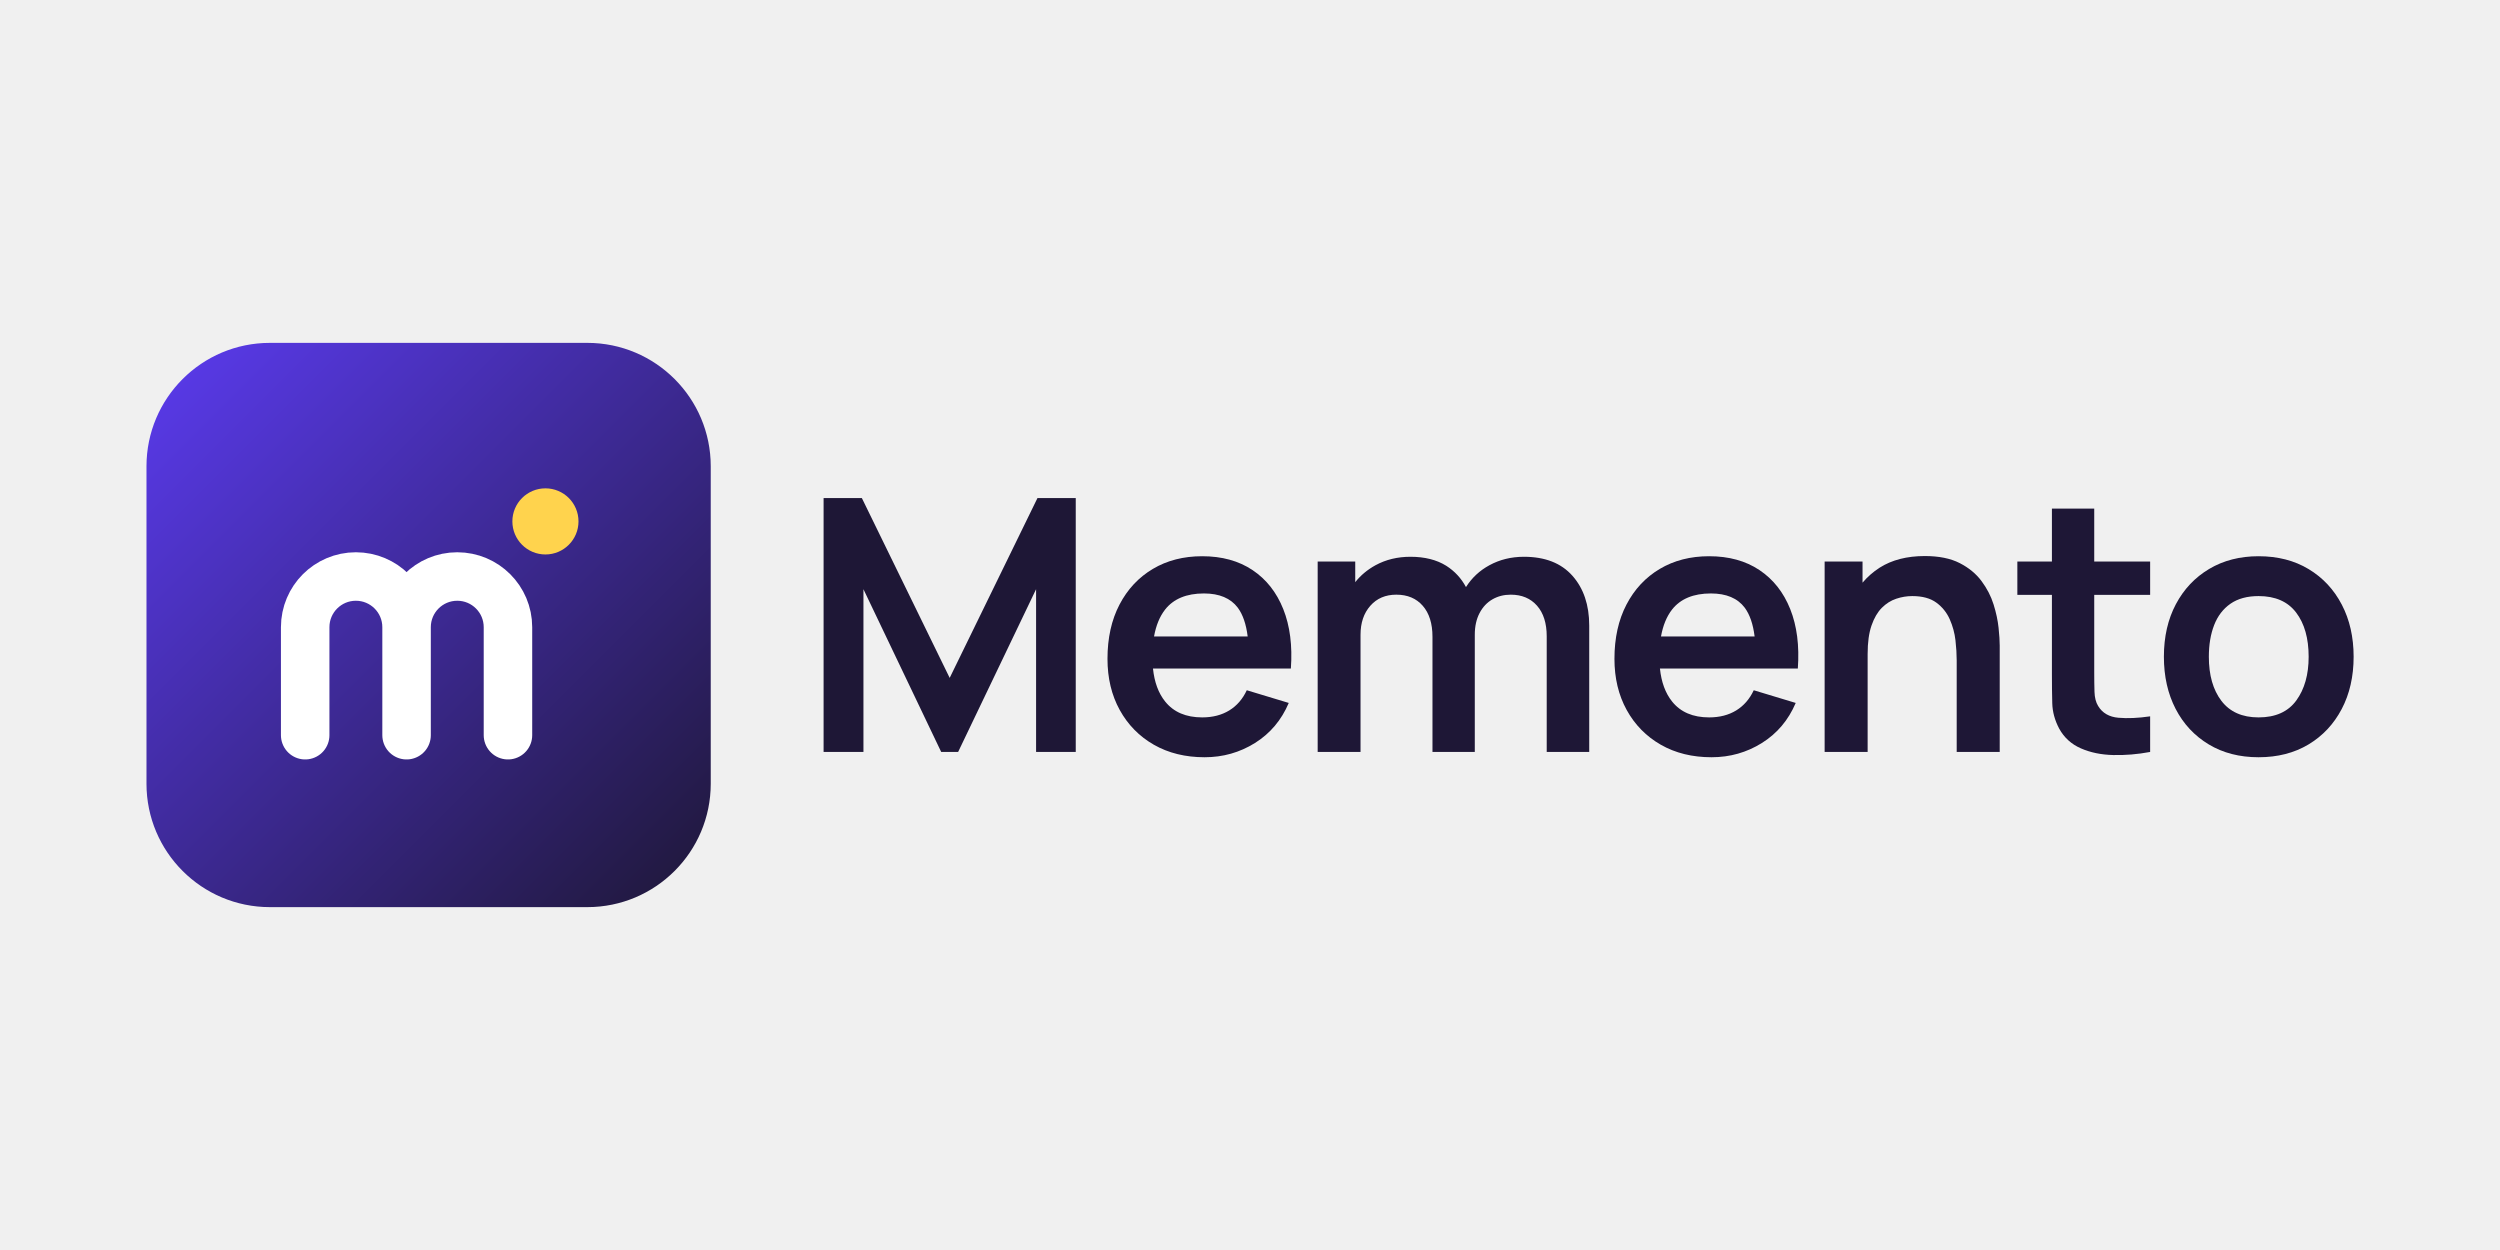
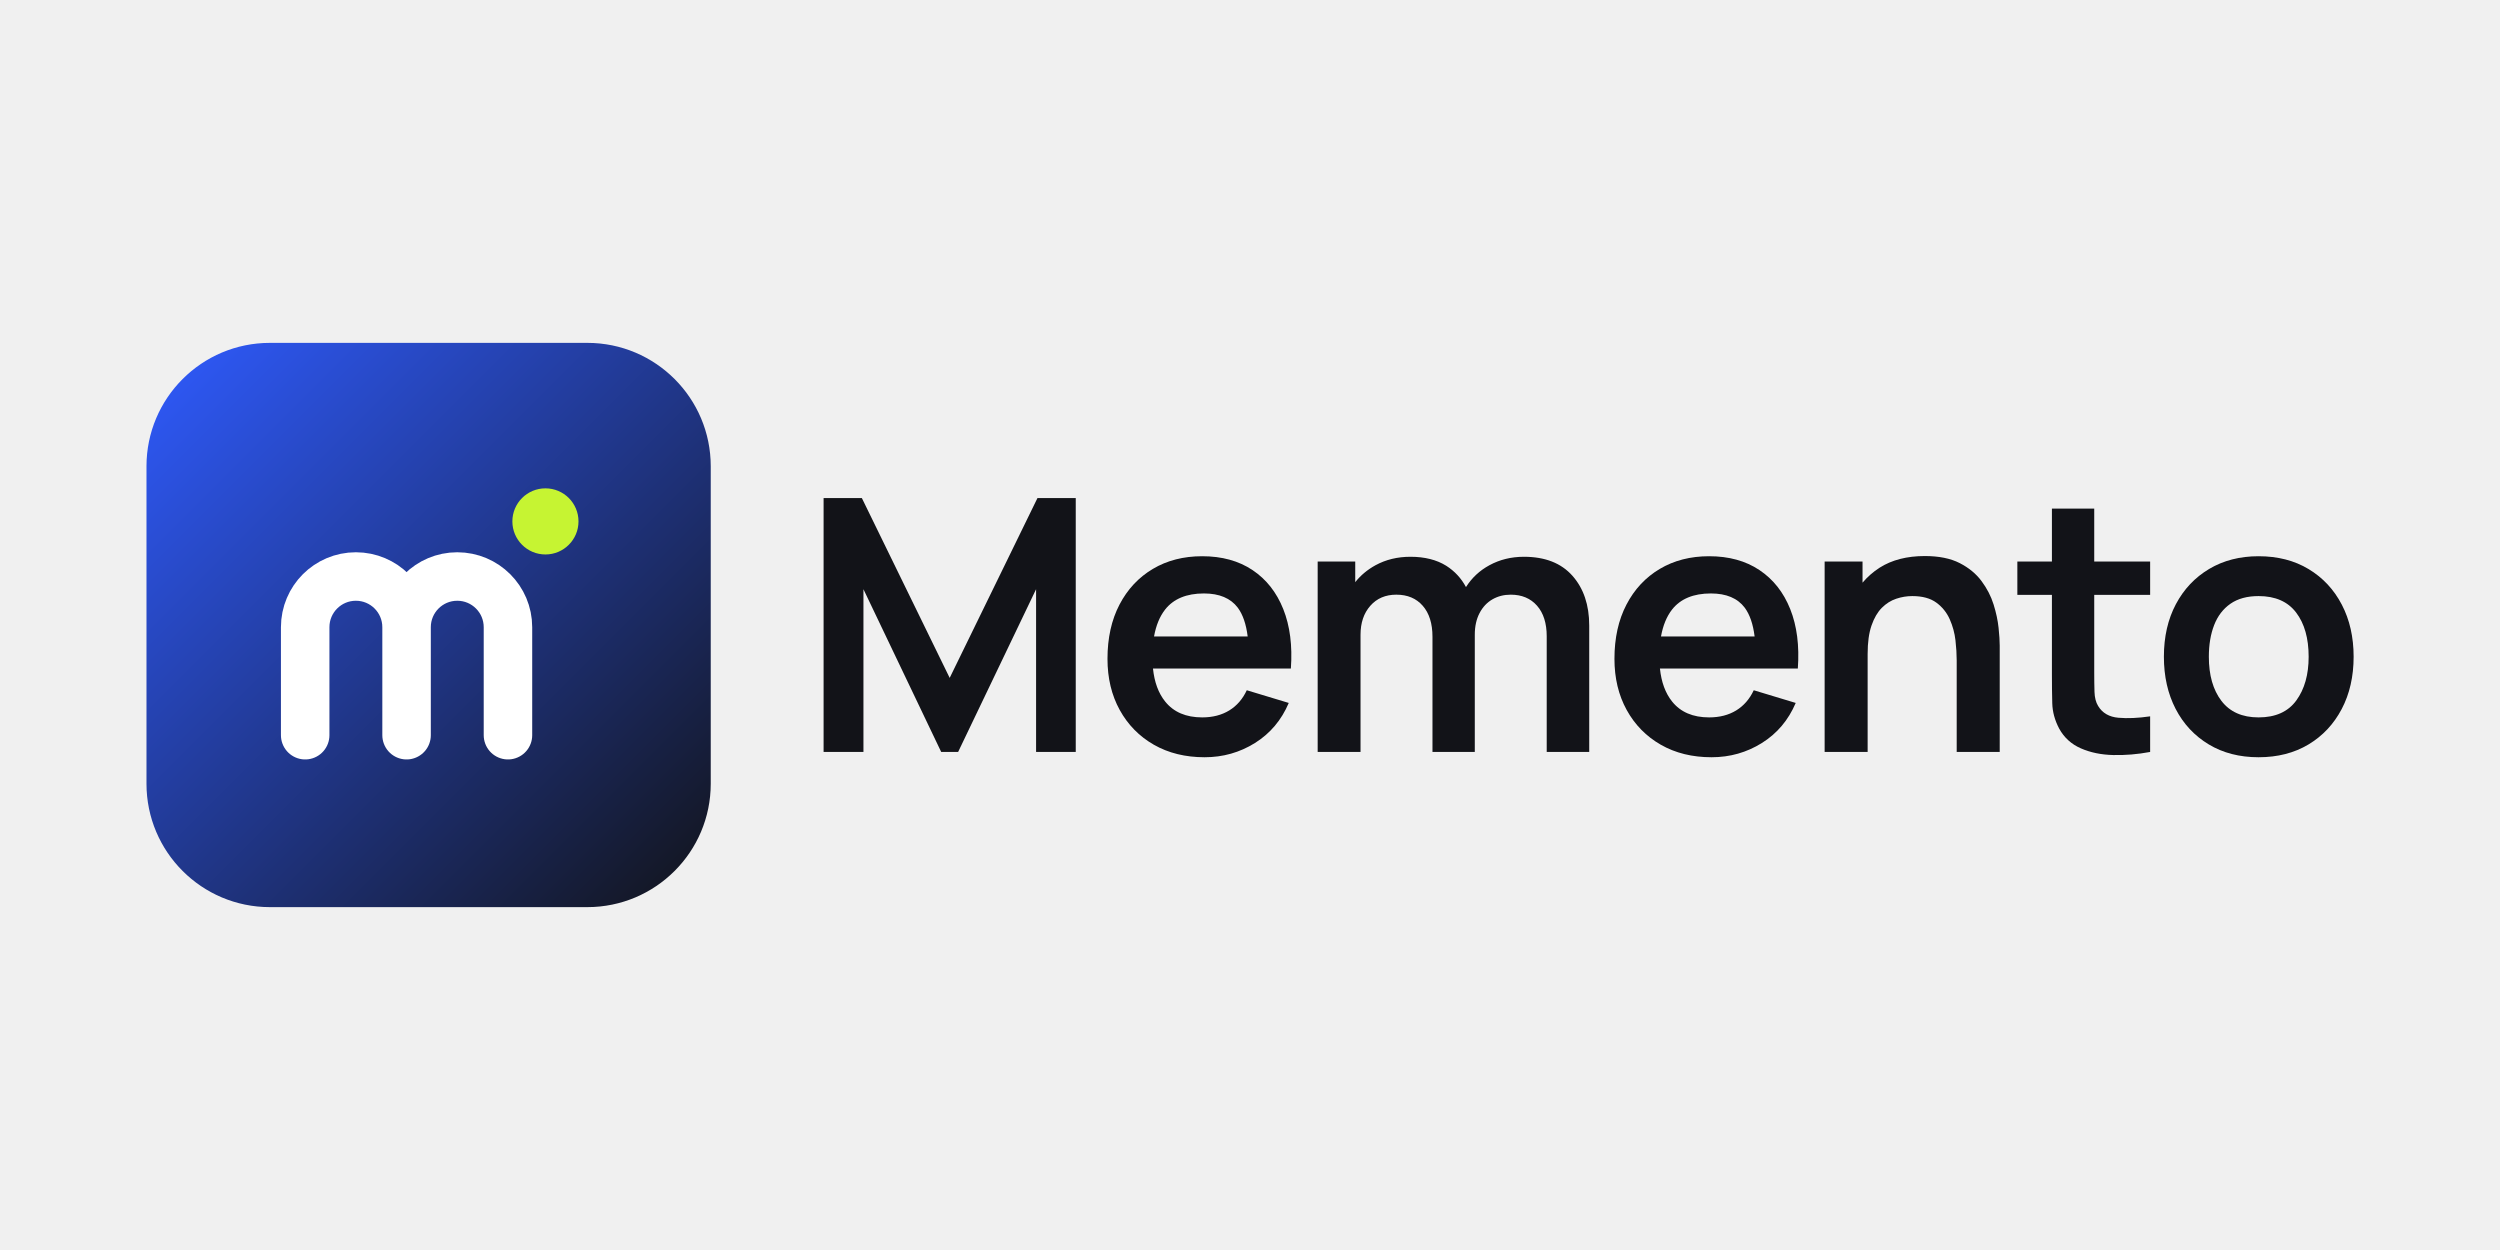
<svg xmlns="http://www.w3.org/2000/svg" viewBox="0 0 1024 512">
  <g transform="translate(60.0 256.0) scale(0.963)">
    <svg id="icon" x="0" y="-120" width="240" height="240" viewBox="0 0 512 512">
      <defs>
        <linearGradient id="g" x1="0" y1="0" x2="1" y2="1">
-           <stop offset="0" stop-color="#5B3BF0" />
-           <stop offset="1" stop-color="#1E1736" />
+           <stop offset="0" stop-color="#2F5BFF" />
+           <stop offset="1" stop-color="#121318" />
        </linearGradient>
      </defs>
      <rect id="bg" width="512" height="512" rx="112" fill="url(#g)" />
      <g id="icon" transform="translate(-20 -6)">
        <path d="M164 362V264A46 46 0 0 1 256 264V362M256 264A46 46 0 0 1 348 264V362" fill="none" stroke="#FFFFFF" stroke-width="44" stroke-linecap="round" stroke-linejoin="round" />
-         <circle cx="382" cy="168" r="30" fill="#FFD34D" />
+         <circle cx="382" cy="168" r="30" fill="#C6F432" />
      </g>
    </svg>
-     <g id="wordmark" fill="#1E1736" transform="translate(277.5 54.0)">
+     <g id="wordmark" fill="#121318" transform="translate(277.5 54.0)">
      <path d="M27.45 0L10.5 0L10.5 -108L26.77 -108L64.13 -31.5L101.47 -108L117.75 -108L117.75 0L100.88 0L100.88 -69.22L67.72 0L60.52 0L27.45 -69.22L27.45 0" />
      <path d="M172.57 2.25L172.57 2.25Q160.28 2.25 150.97 -3.07Q141.68 -8.4 136.46 -17.85Q131.25 -27.3 131.25 -39.6L131.25 -39.6Q131.25 -52.88 136.35 -62.66Q141.45 -72.45 150.53 -77.85Q159.6 -83.25 171.53 -83.25L171.53 -83.25Q184.13 -83.25 192.94 -77.36Q201.75 -71.47 206.02 -60.75Q210.3 -50.02 209.25 -35.48L209.25 -35.48L150.6 -35.48Q151.5 -26.77 155.78 -21.45L155.78 -21.45Q161.18 -14.7 171.53 -14.7L171.53 -14.7Q178.2 -14.7 183.04 -17.66Q187.88 -20.63 190.5 -26.25L190.5 -26.25L208.35 -20.85Q203.7 -9.9 193.99 -3.82Q184.28 2.25 172.57 2.25M151.05 -49.13L190.88 -49.13Q189.9 -57 186.68 -61.35L186.68 -61.35Q182.1 -67.42 172.28 -67.42L172.28 -67.42Q161.18 -67.42 155.78 -60.6L155.78 -60.6Q152.32 -56.17 151.05 -49.13L151.05 -49.13" />
      <path d="M336.15 0L318.07 0L318.07 -49.2Q318.07 -57.52 313.95 -62.21Q309.82 -66.9 302.77 -66.9L302.77 -66.9Q298.43 -66.9 294.98 -64.91Q291.52 -62.92 289.5 -59.06Q287.48 -55.2 287.48 -49.88L287.48 -49.88L287.48 0L269.48 0L269.48 -48.98Q269.48 -57.45 265.35 -62.17Q261.23 -66.9 254.1 -66.9L254.1 -66.9Q247.2 -66.9 243.04 -62.17Q238.88 -57.45 238.88 -49.88L238.88 -49.88L238.88 0L220.65 0L220.65 -81L236.63 -81L236.63 -72.22Q240.08 -76.58 245.25 -79.42L245.25 -79.42Q251.85 -83.02 260.1 -83.02L260.1 -83.02Q269.18 -83.02 275.32 -79.2L275.32 -79.2Q280.73 -75.75 283.73 -70.13L283.73 -70.13Q287.48 -76.05 293.7 -79.42L293.7 -79.42Q300.3 -83.02 308.4 -83.02L308.4 -83.02Q321.82 -83.02 328.99 -74.96Q336.15 -66.9 336.15 -53.77L336.15 -53.77L336.15 0" />
      <path d="M388.2 2.25L388.2 2.25Q375.9 2.25 366.6 -3.07Q357.3 -8.4 352.09 -17.85Q346.88 -27.3 346.88 -39.6L346.88 -39.6Q346.88 -52.88 351.98 -62.66Q357.07 -72.45 366.15 -77.85Q375.23 -83.25 387.15 -83.25L387.15 -83.25Q399.75 -83.25 408.56 -77.36Q417.38 -71.47 421.65 -60.75Q425.93 -50.02 424.88 -35.48L424.88 -35.48L366.23 -35.48Q367.13 -26.77 371.4 -21.45L371.4 -21.45Q376.8 -14.7 387.15 -14.7L387.15 -14.7Q393.82 -14.7 398.66 -17.66Q403.5 -20.63 406.13 -26.25L406.13 -26.25L423.98 -20.85Q419.32 -9.9 409.61 -3.82Q399.9 2.25 388.2 2.25M366.68 -49.13L406.5 -49.13Q405.52 -57 402.3 -61.35L402.3 -61.35Q397.73 -67.42 387.9 -67.42L387.9 -67.42Q376.8 -67.42 371.4 -60.6L371.4 -60.6Q367.95 -56.17 366.68 -49.13L366.68 -49.13" />
      <path d="M510.75 0L492.45 0L492.45 -39Q492.45 -42.82 491.93 -47.48Q491.4 -52.13 489.49 -56.44Q487.57 -60.75 483.79 -63.52Q480 -66.3 473.55 -66.3L473.55 -66.3Q470.1 -66.3 466.73 -65.17Q463.35 -64.05 460.61 -61.31Q457.88 -58.57 456.23 -53.81Q454.57 -49.05 454.57 -41.63L454.57 -41.63L454.57 0L436.28 0L436.28 -81L452.4 -81L452.4 -72Q455.48 -75.67 459.68 -78.38L459.68 -78.38Q467.48 -83.33 478.88 -83.33L478.88 -83.33Q487.88 -83.33 493.73 -80.33Q499.57 -77.33 503.02 -72.67Q506.48 -68.02 508.13 -62.77Q509.77 -57.52 510.26 -52.84Q510.75 -48.15 510.75 -45.23L510.75 -45.23L510.75 0" />
      <path d="M574.73 -15.15L574.73 0Q566.7 1.5 559.01 1.31Q551.33 1.13 545.25 -1.54Q539.17 -4.2 536.02 -9.97L536.02 -9.97Q533.25 -15.22 533.1 -20.7Q532.95 -26.18 532.95 -33.07L532.95 -33.07L532.95 -66.83L518.25 -66.83L518.25 -81L532.95 -81L532.95 -103.5L550.95 -103.5L550.95 -81L574.73 -81L574.73 -66.83L550.95 -66.83L550.95 -34.13Q550.95 -29.25 551.06 -25.57Q551.17 -21.9 552.6 -19.57L552.6 -19.57Q555.3 -15.07 561.23 -14.55Q567.15 -14.03 574.73 -15.15L574.73 -15.15" />
      <path d="M620.85 2.25L620.85 2.25Q608.7 2.25 599.63 -3.23Q590.55 -8.7 585.56 -18.34Q580.58 -27.97 580.58 -40.5L580.58 -40.5Q580.58 -53.25 585.68 -62.85Q590.78 -72.45 599.85 -77.85Q608.93 -83.25 620.85 -83.25L620.85 -83.25Q633.08 -83.25 642.15 -77.77Q651.23 -72.3 656.25 -62.66Q661.28 -53.02 661.28 -40.5L661.28 -40.5Q661.28 -27.9 656.21 -18.26Q651.15 -8.63 642.08 -3.19Q633 2.25 620.85 2.25M620.85 -14.7L620.85 -14.7Q631.65 -14.7 636.9 -21.9Q642.15 -29.1 642.15 -40.5L642.15 -40.5Q642.15 -52.27 636.83 -59.29Q631.5 -66.3 620.85 -66.3L620.85 -66.3Q613.58 -66.3 608.89 -63.04Q604.2 -59.77 601.95 -53.96Q599.7 -48.15 599.7 -40.5L599.7 -40.5Q599.7 -28.72 605.06 -21.71Q610.43 -14.7 620.85 -14.7" />
    </g>
  </g>
</svg>
